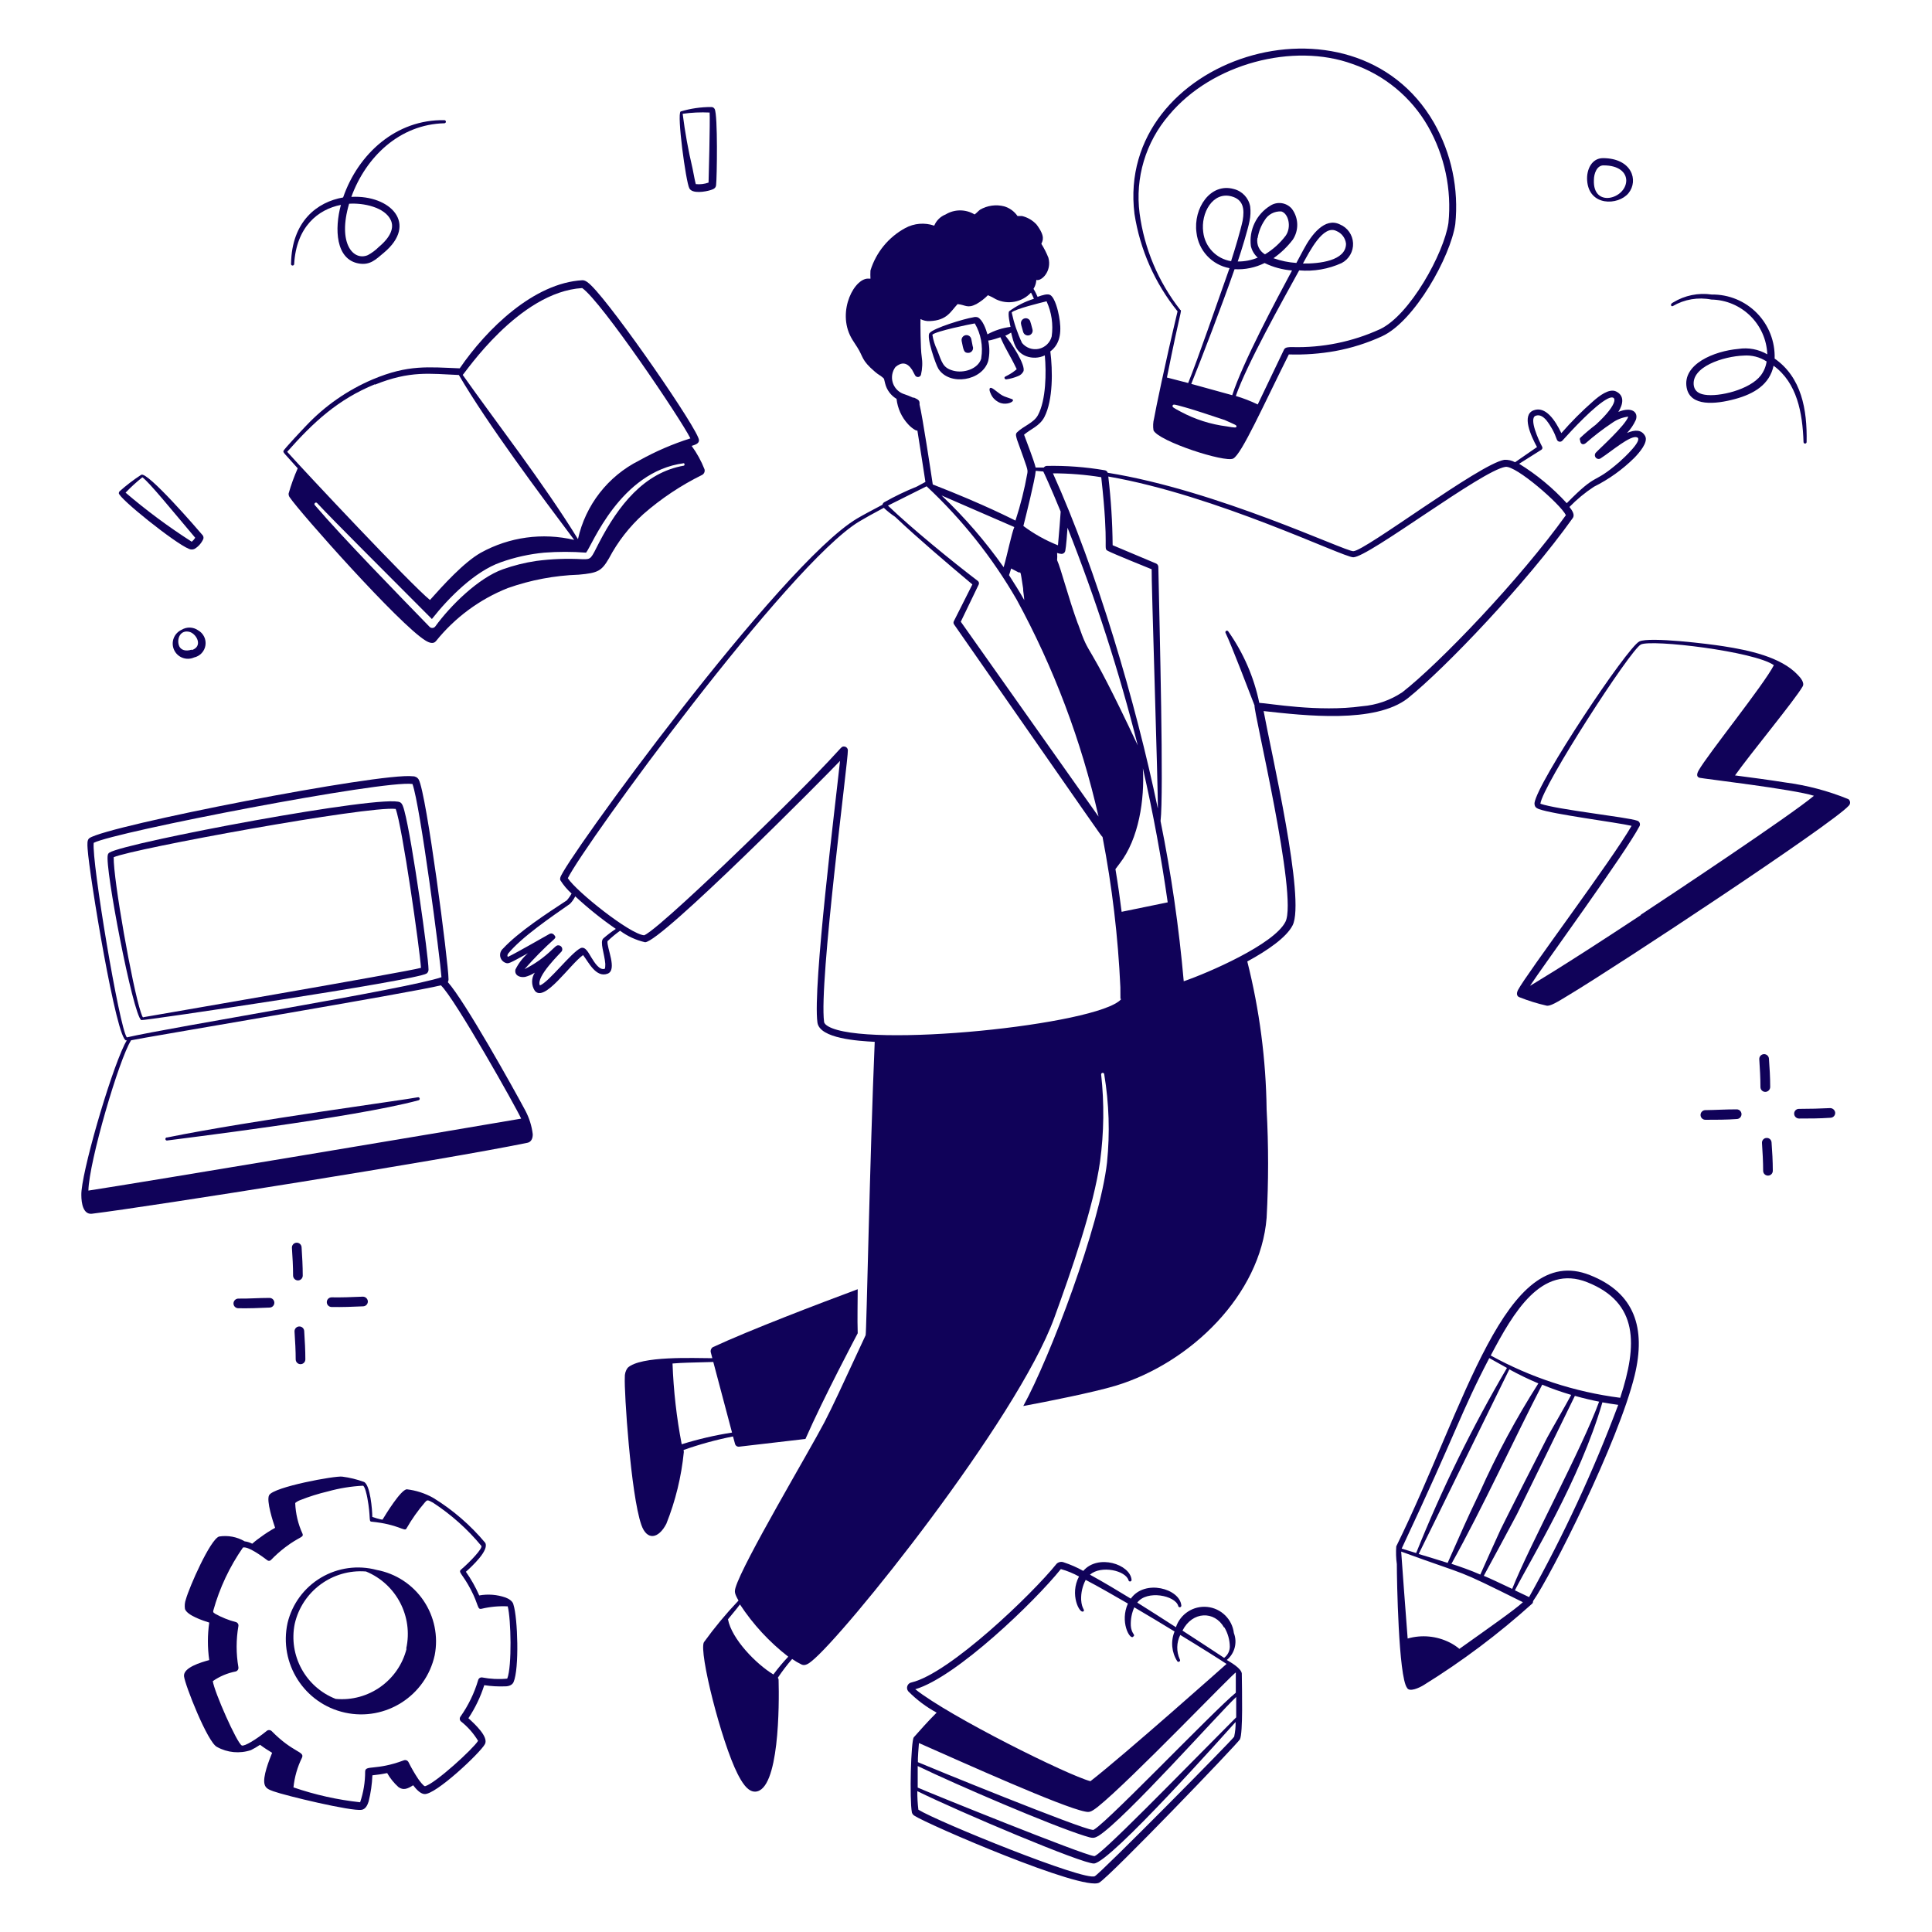
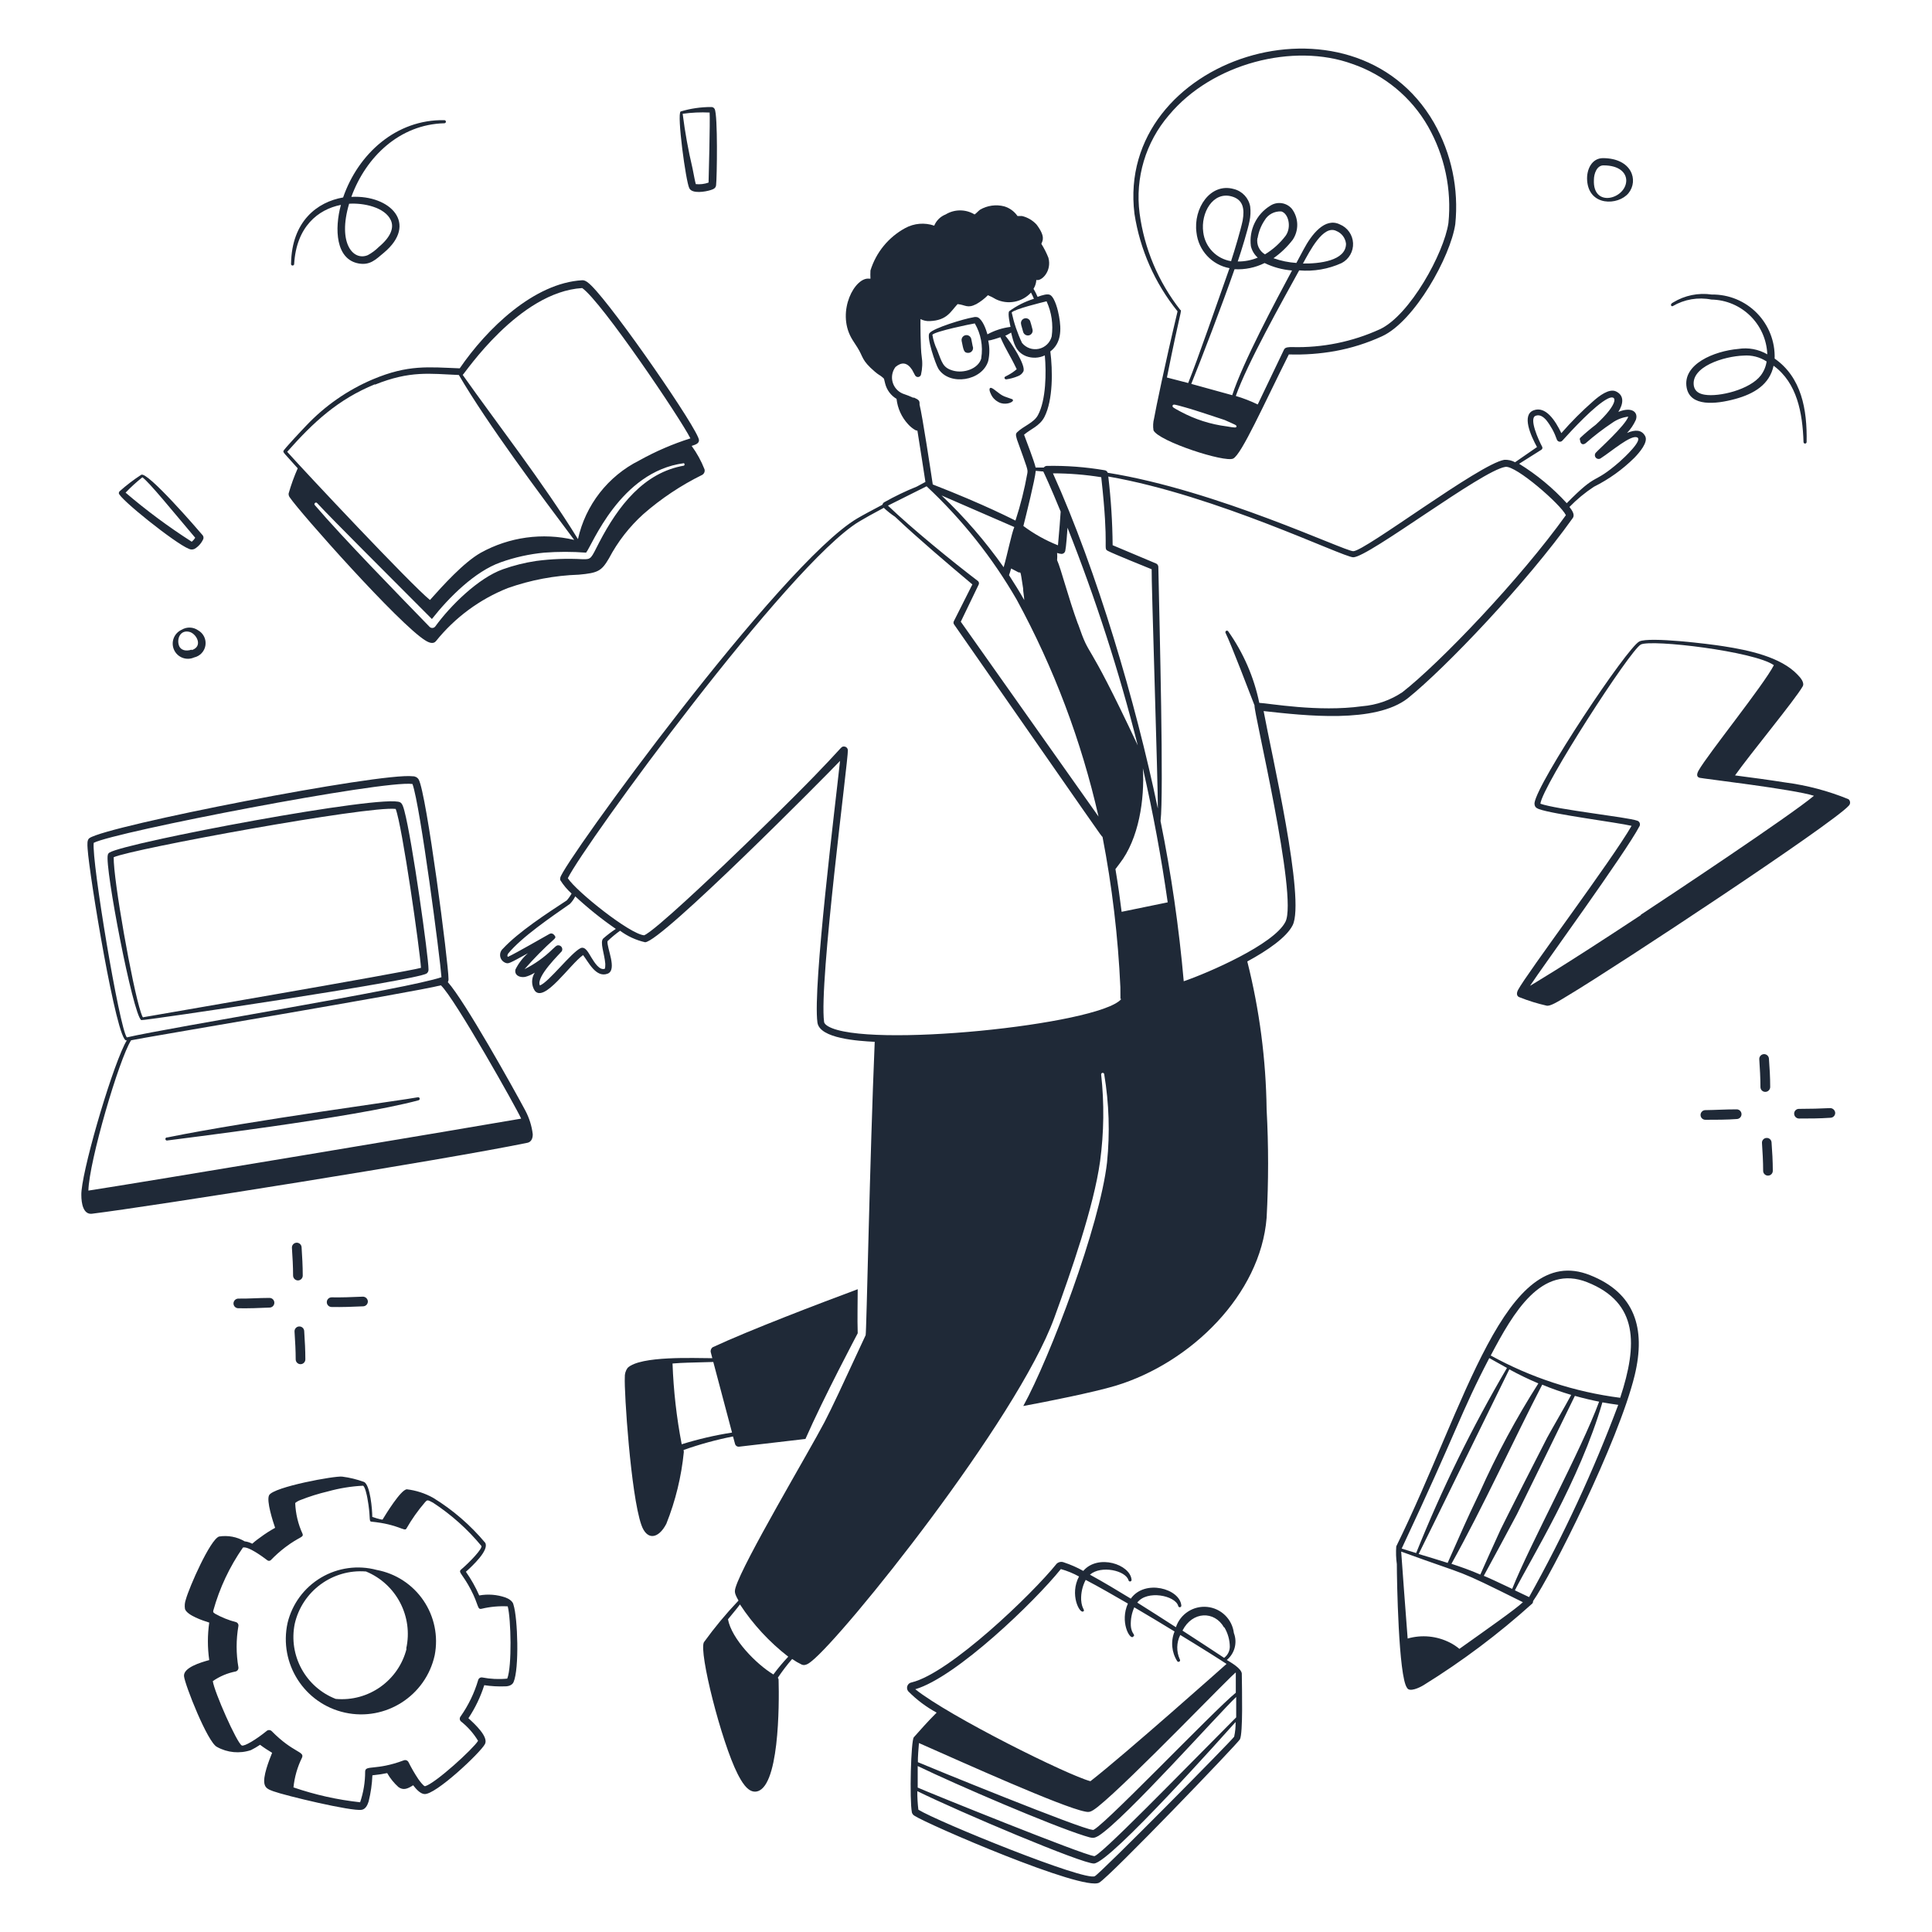
<svg xmlns="http://www.w3.org/2000/svg" viewBox="0 0 400 400" height="400" width="400">
  <g>
-     <g fill="#100259">
+     <g fill="#1f2937">
      <path d="M141.54 300.2a72.66 72.66 0 0 1 10.22 -2.8l0.42 1.54a0.78 0.78 0 0 0 0.84 0.58l13.74 -1.6c3.78 -8.62 10.72 -21.68 10.82 -21.88 -0.1 -3.26 0 -6 0 -9.12 -7.86 2.92 -22.4 8.46 -30 12a0.98 0.98 0 0 0 -0.42 1.06s0.14 0.5 0.32 1.22c-3.72 0 -14.86 -0.54 -17.54 2a3.12 3.12 0 0 0 -0.58 2c-0.16 2.76 1.22 24.2 3.42 30.5 1.14 3.3 3.54 2.94 5.18 -0.22a54.58 54.58 0 0 0 3.62 -14.86c0 -0.26 -0.06 -0.24 -0.04 -0.42zm-2.3 -17.9c2.44 -0.2 3.2 -0.16 8.44 -0.32 0.94 3.56 2.88 10.88 3.88 14.62a71.84 71.84 0 0 0 -10.42 2.42 109.3 109.3 0 0 1 -1.9 -16.72zm92.88 -75.4z" stroke-width="1" />
      <path d="M325.62 107.26c0.5 -0.7 -0.14 -1.6 -0.68 -2.3a30.14 30.14 0 0 1 5.06 -4.18 32.54 32.54 0 0 0 8.38 -6c1.02 -1.06 2.94 -3.24 2.22 -4.52s-2 -1.36 -3.74 -0.62a9.74 9.74 0 0 0 1.82 -2.7c0.56 -1.56 -0.76 -2.82 -3.62 -1.66 1.04 -1.66 1.28 -3.4 -0.48 -4.24 -1.42 -0.68 -3.5 0.94 -4.7 2a68.2 68.2 0 0 0 -6.62 6.64C322 87.04 320 84 317.5 84.96s-0.56 5.26 0.72 7.6l-4.54 3.14a4.22 4.22 0 0 0 -2.24 -0.5c-5.16 0.88 -28.86 18.92 -31.26 18.92 -1.84 0 -28.12 -12.6 -50.84 -16.24a0.76 0.76 0 0 0 -0.62 -0.52 64 64 0 0 0 -12 -0.9 0.84 0.84 0 0 0 -0.62 0.34l-1.68 0c-0.4 -1.62 -1.88 -5.36 -2.4 -6.8 1.36 -1.18 3.24 -1.78 4.22 -3.68 1.8 -3.52 1.72 -9.64 1.22 -13.56 2.26 -1.72 2.32 -4.48 1.8 -7.3 -0.2 -1.14 -0.82 -3.72 -1.78 -4.36 -0.54 -0.36 -1.68 0 -2.66 0.36 -0.98 -2.28 -0.98 -1.24 -0.58 -2.16a3.88 3.88 0 0 0 0.32 -1.34c1.06 0.32 3.26 -1.8 2.5 -4.6a17.76 17.76 0 0 0 -1.46 -2.88c0.28 -0.68 0.88 -1.5 -1 -4a6 6 0 0 0 -3.02 -1.76l-0.92 0a5.1 5.1 0 0 0 -2.76 -2 6.66 6.66 0 0 0 -5 0.7c-0.4 0.3 -0.72 0.7 -1.12 0.98a5.78 5.78 0 0 0 -6 0 4.22 4.22 0 0 0 -2.36 2.32 7.46 7.46 0 0 0 -6 0.5 15.04 15.04 0 0 0 -7.2 8.78 14.92 14.92 0 0 0 0 1.7l-0.22 0c-3 -0.44 -6.82 6.68 -3.76 12.22 0.36 0.66 0.82 1.28 1.26 2 1.28 2 0.78 2.6 3.64 5.04 0.84 0.72 0.98 0.66 1.5 1.1s0.32 0.22 0.62 1.34a5.14 5.14 0 0 0 2.36 3.18 9.2 9.2 0 0 0 2.38 5.24 6.18 6.18 0 0 0 1.46 1.2 1.1 1.1 0 0 0 0.48 0.14c0.6 3.72 1.34 8.56 1.66 10.62l-1.78 0.96a57.34 57.34 0 0 0 -6.78 3.26 0.84 0.84 0 0 0 -0.34 0.5c-2.12 1.12 -4.12 2.18 -5.26 2.86 -15.88 9.42 -60.98 71.52 -61.44 74.36a0.84 0.84 0 0 0 0 0.5 13.04 13.04 0 0 0 2.34 2.78 7.76 7.76 0 0 1 -1 1.42c-4 2.62 -10 6.52 -13.22 10a1.74 1.74 0 0 0 0.58 2.94c0.6 0.2 0.7 0.14 4.6 -2a10.88 10.88 0 0 0 -2.58 3.36c-0.26 1.1 0.74 1.74 2 1.54a6.94 6.94 0 0 0 2 -0.88 3.44 3.44 0 0 0 0 3.74c2 2.52 7.24 -5.42 10 -7.38 1.12 1.42 2.64 4.74 5.06 3.86 2.1 -0.78 -0.2 -5.4 0 -6.74a23.54 23.54 0 0 1 2.6 -2.16 13.84 13.84 0 0 0 5.18 2.38c3.3 0 37.74 -34.76 40.36 -37.54 -0.94 8.84 -5.68 46.78 -4.68 54.16 0.46 3.34 8.48 3.82 11.86 4 -1.02 24 -1.7 60.36 -1.88 60.74 -5.3 11.42 -6.74 14.54 -8.52 18 -3.24 6.2 -16.88 29.08 -18.42 34.28 -0.22 0.82 -0.24 1.14 0.62 2.66a83.38 83.38 0 0 0 -7.16 8.62c-1.1 2 3.62 20.64 6.96 27.24 0.76 1.48 2 3.76 3.66 3.7 5 -0.18 4.98 -18.14 4.84 -23.16a0.64 0.64 0 0 0 -0.16 -0.42 39.78 39.78 0 0 1 2.96 -3.88 14.98 14.98 0 0 0 2 1.16c0.68 0.3 1.44 -0.22 2 -0.68 6.66 -5.24 42.58 -50 50.28 -71.12 3.5 -9.64 8.16 -22.96 9.48 -32.4a73.86 73.86 0 0 0 0.22 -18 0.32 0.32 0 0 1 0.64 0 68.72 68.72 0 0 1 0.58 18.22c-1.48 13.1 -11.82 40.4 -17.34 50.44 4.76 -0.88 14.44 -2.8 19.12 -4.2 15.6 -4.74 30 -18.88 31.26 -34.76a206.36 206.36 0 0 0 0 -22.46 132.46 132.46 0 0 0 -4 -30.62c4.24 -2.3 8.12 -5 9.38 -7.48 2.7 -5.3 -4.44 -35.8 -6 -44.36 8.54 0.94 23.08 2.64 29.86 -2.66 7.76 -6.24 24.52 -23.8 34.14 -37.3zm-165.5 239.42c-3.6 -2.18 -8.64 -7.36 -9.4 -11.42 0.82 -1.04 1.68 -2 2.48 -3.08a44.6 44.6 0 0 0 10 10.82 40.52 40.52 0 0 0 -3.08 3.68zm159 -253.56a0.48 0.48 0 0 0 0.16 -0.64c-0.7 -1.3 -2.8 -5.88 -1.34 -6.4 0.84 -0.32 1.58 0.2 2.2 0.9a13.58 13.58 0 0 1 2.18 4 0.68 0.68 0 0 0 1.18 0.22c2 -2.22 6.68 -7.28 9.32 -8.64 2 -1.04 2.48 0.88 -2.42 5.36a42 42 0 0 0 -3.24 2.74 0.46 0.46 0 0 0 0 0.54c0 0.52 0.42 1.1 1.14 0.56a52.6 52.6 0 0 1 5.5 -4.22 7.2 7.2 0 0 1 3.32 -1.28c-0.6 1.84 -6.18 6.84 -6.66 7.4a0.78 0.78 0 0 0 1.02 1.18c2.22 -1.44 6.1 -4.8 7.44 -4.3s-2.64 4.22 -3.64 5.1c-5.74 4.98 -4.26 1.78 -10.9 8.54a46 46 0 0 0 -9.86 -8.16zm-86.9 95.66c-0.34 -2.76 -0.76 -5.74 -1.28 -8.84l0.86 -1.14c4 -5.14 5.2 -13.32 4.82 -19.74 2.14 9.38 3.84 18.6 5.14 27.76zm-29.74 -68.48c-5.26 -4 -13.72 -10.9 -18.64 -15.62l8 -4a101.72 101.72 0 0 1 18.66 23.48 174.78 174.78 0 0 1 16.94 44.9l-28.52 -40.34 3.72 -7.72a0.62 0.62 0 0 0 -0.16 -0.7zM216 97.62c0.12 0.22 1.5 3.16 3.6 8.3 0 0.22 -0.38 5.22 -0.56 6.98a31.14 31.14 0 0 1 -7.16 -4c0.44 -1.74 2.42 -9.64 2.56 -11.42zm-7.1 21.48c0.14 -0.36 0.28 -0.84 0.44 -1.4l1.34 0.7c0.76 0.5 0.46 -1.02 1.14 3.38 0 0.74 0.2 1.56 0.24 2.46 -0.92 -1.66 -2.06 -3.44 -3.14 -5.14zm-1.12 -1.68a99.1 99.1 0 0 0 -12.84 -14.84l15.06 6.54c-0.58 1.38 -1.42 5.6 -2.2 8.3zm15.38 11.72c-2 -5.46 -3.54 -11.56 -4.3 -13.16a8.32 8.32 0 0 0 0 -1.5 3.36 3.36 0 0 0 0.9 0.2 0.8 0.8 0 0 0 0.8 -0.68c0.16 -0.66 0.42 -4 0.46 -4.74a364.54 364.54 0 0 1 14.54 45.06c-11.3 -24.04 -9.56 -17.08 -12.38 -25.18zm16.54 38.18C235.14 145.46 227.12 118.2 218 98a63.34 63.34 0 0 1 10 0.8c1.7 15.2 0.28 14.68 1.42 15.28s8 3.36 9.02 3.78c-0.1 1.54 1.34 45.58 1.28 49.46zM216.68 62.38a13.08 13.08 0 0 1 1.06 7.28A3.52 3.52 0 0 1 211.6 71a28.8 28.8 0 0 1 -2.14 -6.3c0.54 -0.7 6.3 -2.1 7.22 -2.32zm-27.52 20a22.76 22.76 0 0 0 -2.24 -0.88 3.62 3.62 0 0 1 -1.52 -5.52c1.26 -1.06 2.4 -1 3.44 0.58 0.66 1.22 0.64 1.32 0.94 1.44a0.66 0.66 0 0 0 0.9 -0.42 9.82 9.82 0 0 0 0.14 -3.82c-0.24 -1.38 -0.28 -7.5 -0.24 -7.7a3.68 3.68 0 0 0 1.9 0.42c3.62 -0.14 4.34 -2 5.78 -3.52 1.66 0.16 2 0.96 3.88 0a11.08 11.08 0 0 0 2.4 -1.84 11.66 11.66 0 0 1 1.66 0.84 6.22 6.22 0 0 0 7.26 -1.38c0.22 0.42 0.42 0.84 0.6 1.28a17.36 17.36 0 0 0 -5.12 2.58c-0.34 0.42 0.16 2.7 0.28 3.24a13.54 13.54 0 0 0 -4.78 1.54c-0.3 -1.04 -0.96 -2.98 -2 -3.52a1.64 1.64 0 0 0 -0.96 0c-1.8 0.28 -8.26 2.22 -9.04 3.28 -0.68 0.74 1.26 6.46 1.86 7.4 2.3 3.56 9.04 2.52 10.3 -1.64a9.72 9.72 0 0 0 0 -4.24c0.58 0 2.32 -0.62 2.52 -0.68 1.38 3.1 1.78 3.28 3.38 6.62 -0.22 0.18 -0.58 0.48 -0.88 0.68 -1.42 0.94 -1.72 0.78 -1.64 1.18a0.34 0.34 0 0 0 0.38 0.24 9.78 9.78 0 0 0 2.44 -0.68 2 2 0 0 0 1.08 -0.96c0.56 -1.26 -2.54 -6 -3.76 -7.42 0.24 0 0.8 -0.4 1.22 -0.62 0.56 2.24 0.94 4 3.1 4.88a4.96 4.96 0 0 0 3.88 -0.16c0.32 3.52 0.26 9.24 -1.42 12.36 -0.86 1.62 -2.98 2.24 -4.34 3.58 -0.4 0.38 -0.14 0.92 0 1.5 2.22 6.18 2.26 6.16 2.14 6.96a71.74 71.74 0 0 1 -2.46 9.8c-0.5 -0.22 -6.12 -3.2 -17.12 -7.48 -0.34 -2.26 -2.16 -14.32 -2.74 -16.54 0.04 -0.78 -0.06 -0.96 -1.22 -1.48zm14 -8.16c-0.64 2.18 -3.66 3.12 -5.82 2.52s-2.3 -1.7 -3.32 -4.3a11.3 11.3 0 0 1 -0.98 -3.14c0.66 -0.72 7.88 -2.2 8.78 -2.34a10.8 10.8 0 0 1 1.34 7.16zM124.9 194.3c-0.76 0.74 0.26 3.16 0.42 5.26 0 0.18 0 0.96 -0.12 1.02 -1.1 0.36 -2.12 -1.3 -2.74 -2.3s-1.24 -2.36 -2.22 -2c-2 0.94 -6.64 7.1 -8.46 7.74 -0.92 -1.76 4.34 -6.78 4.52 -7.06a0.82 0.82 0 0 0 -0.76 -1.24c-0.36 0 -0.6 0.32 -1.16 0.82a23.14 23.14 0 0 1 -5.78 4.12 70.96 70.96 0 0 1 6.18 -6.26 0.86 0.86 0 0 0 0.22 -0.4s-0.42 -1.06 -1.24 -0.64c-1.16 0.64 -6.8 3.9 -8.58 4.74 -0.24 -0.16 -0.1 -0.4 0 -0.64C108 194 114.2 189.8 118 187.14a6.12 6.12 0 0 0 1.1 -1.56 73.64 73.64 0 0 0 8.4 6.74 23.2 23.2 0 0 0 -2.6 1.98zm46.54 18.18c-0.44 -0.28 -0.76 -0.54 -0.82 -0.9 -1.1 -8.16 5.02 -54.4 4.92 -56.22a0.8 0.8 0 0 0 -0.82 -0.8c-1.02 0 0.78 0 -24.7 24.4 -1.68 1.58 -14.52 13.86 -16.66 14.68 -2.94 -0.22 -14 -9.04 -15.8 -11.82 3.48 -7.04 45.68 -64.96 60.28 -73.82 1.12 -0.68 3.04 -1.74 5.14 -2.86a17.7 17.7 0 0 0 2.34 1.86c4.64 4.4 11.1 9.88 16 14l-3.82 7.58a0.66 0.66 0 0 0 0 0.66c31.02 44.5 30.56 44 30.76 44a215.6 215.6 0 0 1 3.7 31.16c0 2.82 0 2.58 0.12 2.38s0 0.14 0 0.14c-4.84 5.28 -52.74 10.2 -60.64 5.56zM282 146.22c-9.06 1.26 -19.3 -0.62 -21.28 -0.7a39.42 39.42 0 0 0 -6.44 -14.82 0.32 0.32 0 0 0 -0.54 0.34c1.16 2.36 5.04 12.54 6 15.02 -0.3 0.96 9.04 39.58 6.4 44.78 -2.36 4.7 -16.1 10.62 -21.06 12.32a299.84 299.84 0 0 0 -4.8 -33.16c0.68 -5.76 -0.2 -40 -0.46 -52.66a0.78 0.78 0 0 0 -0.48 -0.68l-8.98 -3.78a130.5 130.5 0 0 0 -0.9 -14.22c22.42 3.88 48.54 16.7 50.72 16.72 3.16 0 26.64 -18 31.5 -18.72 2.16 -0.34 11.44 7.76 12.52 10 -9.48 13.24 -26.14 30.64 -33.86 36.66a17.52 17.52 0 0 1 -8.34 2.9z" stroke-width="1" />
      <path d="M201.1 70.22a1.018 1.018 0 1 0 -2 0.38c0.4 2 0.48 2.46 1.36 2.46a1 1 0 0 0 0.92 -1.4c-0.06 -0.32 -0.24 -1.26 -0.28 -1.44zm6.12 13.24c1.3 0.38 2.54 -0.24 2.5 -0.56s0 -0.16 -1.76 -0.82c-1.18 -0.44 -2.48 -2 -2.94 -1.76s0.24 1.52 0.4 1.76a3.46 3.46 0 0 0 1.8 1.38zm36.58 -19c-2.62 10.98 -4.54 20.3 -4.86 22.16a6 6 0 0 0 -0.12 2.48c1.06 2.26 14.76 6.72 16.5 5.84s6.26 -11.06 11.52 -21.56a46.2 46.2 0 0 0 9.62 -0.7 40.8 40.8 0 0 0 9.68 -3.06c6.76 -3.12 14.16 -16.48 15.16 -23.2a35.24 35.24 0 0 0 -4.42 -21.02c-16.78 -29.1 -66 -13.44 -62 18.88a42.44 42.44 0 0 0 8.92 20.18zM256 88.28c0 0.32 -0.36 0.28 -2 0a27.46 27.46 0 0 1 -9.58 -3.06c-1.4 -0.76 -1.78 -0.92 -1.64 -1.26s0.44 -0.22 2.6 0.38c0.2 0 6.4 2 8.18 2.62C255.86 88 256 88 256 88.28zm-0.36 -32.54a12.46 12.46 0 0 0 6.18 -1.28A15.88 15.88 0 0 0 267.5 56c-3.36 6.26 -10.18 19.02 -12.38 25.82l-8.48 -2.34c2 -4.92 6.42 -16.44 8.96 -23.74zm-0.7 -1.66a6.9 6.9 0 0 1 -5.82 -6c-0.56 -4 2 -8.48 5.86 -7.42 2.42 0.66 2.72 2.58 2.3 5 -0.36 1.76 -1.66 6.18 -2.38 8.34zm5.44 -4.8a9.3 9.3 0 0 1 1.44 -3.66 3.72 3.72 0 0 1 3.48 -1.84c1.48 0.44 2.12 3.24 0.9 5a15.26 15.26 0 0 1 -4.3 3.88 3.26 3.26 0 0 1 -1.56 -3.38zM242 23.86c8.96 -10.78 25.82 -15.06 38 -10.62a28.84 28.84 0 0 1 15.66 12.94 33.62 33.62 0 0 1 4.22 20c-0.92 6.22 -8 19.14 -14.22 22a40.98 40.98 0 0 1 -18.14 3.68c-0.68 0 -1.4 0 -1.66 0.48 -1.18 2.4 -3.34 7.04 -5.46 11.4a30.46 30.46 0 0 0 -4.54 -1.76c2.32 -6.64 9.64 -19.68 13.12 -26a17.6 17.6 0 0 0 8.8 -1.52 4.42 4.42 0 0 0 -0.38 -8c-3.1 -1.52 -5.88 2.12 -7.5 5.18 -0.44 0.8 -0.94 1.74 -1.5 2.8a17.56 17.56 0 0 1 -4.74 -0.98 18.26 18.26 0 0 0 4 -3.84 5.54 5.54 0 0 0 -0.2 -6.4 3.42 3.42 0 0 0 -4.48 -0.62 8.54 8.54 0 0 0 -4 8.36 4.6 4.6 0 0 0 1.42 2.38 10.52 10.52 0 0 1 -4.14 0.8c0.8 -2.36 2.1 -6.62 2.44 -8.36a9.18 9.18 0 0 0 0.14 -3.02 4.56 4.56 0 0 0 -3.38 -3.62c-4.86 -1.38 -8.44 4 -7.74 9.02a8.42 8.42 0 0 0 6.84 7.36C252 62.72 248 74.34 246 79.3l-4.4 -1.14c2.82 -14.16 3.16 -13.82 2.76 -14a41.18 41.18 0 0 1 -8.42 -20 26 26 0 0 1 6.06 -20.3zm27.76 30.7c1.4 -2.54 4.2 -8.1 6.92 -6.74a3.22 3.22 0 0 1 2 2.66c-0.04 3.52 -5.52 4.14 -9 4.08zm76.56 8.82a11.42 11.42 0 0 1 8 -1.36 11.8 11.8 0 0 1 11.58 11.34 9.12 9.12 0 0 0 -6 -1.12c-5.02 0.44 -11.58 3.16 -10.7 8 0.72 4 6 3.46 10 2.38s7.18 -3.04 8 -6.9c4.86 3.54 6 9.74 6.2 15.8a0.32 0.32 0 0 0 0.64 0c0.14 -6.78 -1.08 -13.42 -6.62 -17.28a12.84 12.84 0 0 0 -13.02 -13.26 12 12 0 0 0 -8 1.64c-0.74 0.36 -0.4 0.9 -0.08 0.76zm18.24 14.34c-2.26 2.96 -8.66 4.5 -11.62 4 -1.1 -0.18 -2 -0.64 -2.24 -1.78 -0.72 -4 6.18 -6.18 10.3 -6.32a7.64 7.64 0 0 1 4.76 1.22 6.28 6.28 0 0 1 -1.2 2.88zM337.16 40c2.14 -2.64 0.7 -7.24 -5.28 -7.26 -2.32 0 -3.44 2.36 -3.28 4.62 0.36 5.38 6.42 5.22 8.56 2.64zM330 37.26c0 -1.32 0.62 -3.04 2 -3.02 3.22 0 4.7 1.5 4.7 3.16 -0.08 3.78 -6.96 5.74 -6.7 -0.14zM329.18 264c-17.58 -7.02 -25.74 26.96 -40.1 56.16a17.34 17.34 0 0 0 0.12 3.68c0 3.06 0.34 23.32 2.12 25.62 0.48 0.92 2.5 0 3.44 -0.58A156.82 156.82 0 0 0 317.24 332a0.66 0.66 0 0 0 0.16 -0.5c3.72 -5.3 17.66 -32.9 21.04 -46.74 2.36 -9.8 0.02 -17.1 -9.26 -20.76zm6.28 25.4a75.38 75.38 0 0 1 -26.82 -8.76c4.68 -8.86 10.46 -18.96 20 -15.16 10.62 4.22 10.4 12.96 6.82 23.86zm-33.28 52a10.5 10.5 0 0 0 -2 -1.32 12 12 0 0 0 -8.74 -0.84c-0.2 -2.38 -1.34 -17.86 -1.34 -18 14.98 5.48 10.36 3.1 25.2 10.48 -1.56 1.48 -7.42 5.58 -13.12 9.64zm10.32 -57.88a66.94 66.94 0 0 0 6 2.9 174.88 174.88 0 0 0 -12.12 22.52c-3.36 7.02 -3.24 6.98 -6.66 14.64 -2 -0.64 -4 -1.24 -6 -1.84 2.16 -4.3 17.52 -35.74 18.78 -38.26zm-12 40.26c6.5 -11.66 13.12 -26.16 18.8 -37.1 2 0.84 4 1.52 6 2.12 -1.06 2 -4.16 7.32 -4.98 8.86s-9.04 17.74 -9.62 18.98c-0.92 2 -3.44 7.58 -4.22 9.36 -2.04 -0.9 -4 -1.58 -6.06 -2.26zm6.7 2.48c1.22 -2.22 6.24 -11.54 6.86 -12.74 0.94 -1.86 11.42 -23.28 12 -24.52 1.84 0.52 3.78 0.96 5.02 1.2 -3.66 10 -14.2 29.26 -18 38.76 -3.46 -1.62 -4.24 -2.02 -5.96 -2.74zm1.22 -45.04 3.58 2a285.36 285.36 0 0 0 -18.8 38.32l-3 -0.92c11.62 -24.76 12.16 -28 18.14 -39.44zm8.24 49.48 -3.02 -1.44c3.26 -6.4 13.46 -22.82 18.12 -38.92 1.12 0.2 2.22 0.38 3.28 0.52a290 290 0 0 1 -18.46 39.8zM254 343.68a4.94 4.94 0 0 0 1.46 -5.58 6.18 6.18 0 0 0 -12 -1.2c-2.56 -1.66 -5.34 -3.42 -8 -5.1 2 -2.66 7.88 -1.48 8.48 0.7a0.324 0.324 0 0 0 0.64 -0.1c-0.3 -3.48 -7.54 -5.52 -10.46 -1.42 -2.58 -1.58 -5.78 -3.5 -8.46 -4.96 2.3 -2 7.44 -0.88 8 1.2a0.32 0.32 0 0 0 0.62 -0.12c-0.26 -3.24 -6.96 -5.42 -10 -1.86a22.74 22.74 0 0 0 -4 -1.76 1.42 1.42 0 0 0 -1.52 0.28c-5.06 6.3 -22.12 22.66 -30 24.56a1.14 1.14 0 0 0 -0.72 1.84 24.9 24.9 0 0 0 5.88 4.42c-2 2 -3.56 3.8 -4.72 5.1 -0.6 0.64 -0.92 12.88 -0.4 15.58a1.14 1.14 0 0 0 0.48 0.64c2.52 1.72 34.98 15.76 38.3 13.88 2.22 -1.26 28.72 -28.84 29.14 -29.68 0.64 -1.32 0.42 -10.12 0.38 -13.64 -0.16 -1.06 -2.14 -2.2 -3.1 -2.78zm-64 26.42 0 -4.46c8.3 4 27.3 12.16 34.5 14.44 1.84 0.6 2 0.52 2.96 0 5.5 -3.52 24.92 -25.4 28.48 -28.74l0 4.22c-10.8 10.82 -29.14 29.78 -29.48 28.7 -1.98 -0.12 -34.74 -13.36 -36.46 -14.16zm63.5 -33.16a8 8 0 0 1 1.12 4 2.92 2.92 0 0 1 -1.18 2.3c-1.68 -1.12 -4.86 -3.2 -8.62 -5.64 2.06 -4.06 6.64 -4.12 8.6 -0.66zm-64 12.8c8.52 -2.52 24.7 -18.12 30.14 -24.88a17.36 17.36 0 0 1 3.76 1.54c-2 3.72 0.14 7.8 0.9 7.22 0.42 -0.32 -0.34 -0.44 -0.46 -2.4a8.22 8.22 0 0 1 0.94 -4.12c2.76 1.44 6 3.32 8.74 4.9 -1.68 3.74 0.34 7.44 1.04 6.9s-0.32 -0.42 -0.44 -2.38a8.42 8.42 0 0 1 0.72 -3.74c2.82 1.66 5.7 3.38 8.34 5a6.72 6.72 0 0 0 0.56 6.16 0.328 0.328 0 0 0 0.52 -0.4 5.86 5.86 0 0 1 0.1 -5.04c4.66 2.84 8.42 5.22 9.58 6 -0.22 0.2 -21.08 18.76 -28.18 24.28 -4.66 -1.22 -29.12 -13.36 -36.26 -19.04zm0.76 11.14c9.06 4 29.64 13.28 34.38 14.18 0.82 0.16 1.14 0.22 2.7 -1.02 6.66 -5.34 28.32 -28 28.52 -27.76a0.56 0.56 0 0 1 0 0.18l0 4c-4.46 3.58 -29.26 29.62 -29.66 28.38 -2 0 -34.5 -13.26 -36.16 -14 -0.04 -0.84 0.14 -3.08 0.22 -3.96zm36.42 27.56c-2 1.14 -32.46 -11.24 -36.54 -13.76a30.82 30.82 0 0 1 -0.22 -3.84c8.76 4.32 34.24 15.08 36.58 14.98 3.42 -0.18 27.6 -27.4 29.32 -29.3a13 13 0 0 1 -0.3 3.04c-0.34 0.66 -27.52 28.14 -28.84 28.88zM60.98 275.7c0.14 2.14 0.24 4 0.24 5.74a1 1 0 0 0 1 1 1 1 0 0 0 1 -1c0 -1.86 -0.1 -3.7 -0.24 -5.88a1.002 1.002 0 0 0 -2 0.14zm304.74 -40.1a0.98 0.98 0 0 0 -0.92 1.06c0.12 1.84 0.24 3.82 0.24 5.74a1 1 0 0 0 1 1 1 1 0 0 0 1 -1c0 -2 -0.12 -4 -0.26 -5.88a0.98 0.98 0 0 0 -1.06 -0.92zM55.8 270.72a1 1 0 0 0 0 -2c-2.42 0 -4.44 0.18 -6.44 0.14a1.02 1.02 0 0 0 -1.02 1 1 1 0 0 0 1 1c2.06 0.04 4.32 -0.04 6.46 -0.14zm303.72 -41.04c-2.4 0 -4.42 0.14 -6.44 0.16a1 1 0 0 0 0 2c2.16 0 4.4 0 6.56 -0.16a1.002 1.002 0 0 0 -0.12 -2zM60.44 258.36c0.12 1.84 0.24 3.82 0.24 5.74a1.02 1.02 0 0 0 1 1 1 1 0 0 0 1 -1c0 -2 -0.12 -4 -0.24 -5.88a1.002 1.002 0 0 0 -2 0.14zm306.06 -33.3c0 -2 -0.12 -4 -0.26 -5.88a1.002 1.002 0 1 0 -2 0.14c0.12 1.84 0.24 3.82 0.24 5.74a1 1 0 0 0 1 1 1.02 1.02 0 0 0 1.02 -1zm-291.3 45.4a1 1 0 0 0 0.96 -1.04 1.04 1.04 0 0 0 -1.04 -0.96c-2.42 0.1 -4.44 0.18 -6.46 0.14a1 1 0 0 0 0 2c2.14 0.04 4.38 -0.04 6.54 -0.14zm303.72 -41.04c-2 0.1 -4.22 0.16 -6.44 0.16a0.98 0.98 0 0 0 -1.02 0.98 1.02 1.02 0 0 0 1 1.02c2.28 0 4.12 0 6.54 -0.16a1 1 0 0 0 0.96 -1.04 1.06 1.06 0 0 0 -1.04 -0.96zM29.24 211.2c0.26 0.2 56.66 -8.16 59.08 -9.64a0.98 0.98 0 0 0 0.4 -0.86c0 -2.58 -3.38 -26.8 -5 -32.84 -0.2 -0.74 -0.4 -1.48 -0.86 -1.74 -3.06 -1.84 -56.98 8.32 -60.2 10.4a0.72 0.72 0 0 0 -0.34 0.48c-0.68 2.42 5.18 33 6.92 34.2zm-5.7 -33.72c3.84 -1.74 52.78 -10.7 58.38 -10 1.36 3.5 5 29.14 5.24 32.9 -2.78 0.82 -57.16 10.16 -57.36 10.2s-0.22 0.28 -0.64 -0.98c-1.76 -5.28 -5.72 -27.6 -5.62 -32.12z" stroke-width="1" />
      <path d="M92.72 203.34a1.2 1.2 0 0 0 0.14 -0.66c0 -3.18 -4.56 -38.48 -6.18 -41.3a1.38 1.38 0 0 0 -1.22 -0.66c-6.7 -0.82 -63.22 10.22 -66.94 12.8 -0.52 0.36 -0.44 1.26 -0.38 2.22 0.32 5.26 6 39.86 8 39.66 0.22 0 0.14 -0.16 -0.38 0.9 -3.12 6.42 -9.04 26.98 -8.92 31.12 0 1.74 0.4 4 2.12 3.88 12.34 -1.52 72.84 -11.12 90.24 -14.7 0.68 -0.14 1.12 -0.76 1.1 -1.78a14 14 0 0 0 -1.52 -4.86c-2.44 -4.58 -12.56 -22.72 -16.06 -26.62zm-66.46 11.44c-1.56 -2 -7.3 -36.46 -6.86 -40.28 4.4 -2.28 60.16 -13.06 66 -12.18 1.6 4.4 5.74 36.18 6 40 -7.08 2.44 -56.1 10.36 -65.14 12.46zm0.88 0.6c1.68 -0.42 58.9 -10 64.14 -11.38 2.86 2.66 15.78 25.64 16.62 27.6 -11.48 2 -79.58 13.38 -89.6 14.9 0.14 -6.06 6.36 -27.24 8.84 -31.12z" stroke-width="1" />
      <path d="M34.66 236.12c1.74 -0.26 38.66 -4.7 52 -8.32a0.32 0.32 0 0 0 -0.16 -0.62c-2.62 0.54 -34.58 4.8 -51.88 8.32a0.32 0.32 0 1 0 0.04 0.62zM61.64 96.96a39.58 39.58 0 0 0 -1.88 5.2 1.14 1.14 0 0 0 0.22 0.8C62 106 82.7 129.34 88.1 132.62c0.74 0.46 1.62 0.78 2.16 0.12a36.28 36.28 0 0 1 14.86 -10.98 49.02 49.02 0 0 1 14.72 -2.78c4 -0.36 4.7 -0.76 6.24 -3.38a33.16 33.16 0 0 1 7.12 -9.16 56.26 56.26 0 0 1 12.18 -8.12 1.02 1.02 0 0 0 0.48 -1.16 21.62 21.62 0 0 0 -2.66 -4.84c0.72 -0.24 1.52 -0.46 1.52 -1.18 0 -2 -17.44 -27.24 -22.28 -32 -0.5 -0.5 -1.22 -1.16 -1.88 -1.12 -10 0.56 -19.74 10 -25.38 18.24 -6.46 -0.24 -10.64 -0.82 -18 2.28a41 41 0 0 0 -13.76 9.56c-0.6 0.62 -4.68 4.94 -4.74 5.28s0.06 0.34 2.96 3.58zm80 -0.56c-8.34 1.42 -13.66 8.36 -17.58 15.9 -1.74 3.36 -1.58 3.52 -3.42 3.48a51.44 51.44 0 0 0 -9.64 0.36 36.76 36.76 0 0 0 -6.88 1.72c-5.08 1.8 -10.9 7.56 -14 11.84a0.78 0.78 0 0 1 -1.16 0.1c-6.5 -6.7 -18 -18.46 -23.78 -25.22 -0.28 -0.3 0.2 -0.74 0.48 -0.42 3.74 4 13.4 13.58 23.76 24 3.5 -4.46 8.9 -9.86 14.24 -11.74a37.22 37.22 0 0 1 9.02 -2 57.18 57.18 0 0 1 8.66 0c1.18 -1.36 7.02 -16.8 20.26 -18.52a0.32 0.32 0 0 1 0.02 0.5zm-21.1 -36.76c4 2.8 20.28 26.9 22.4 31.12a57.26 57.26 0 0 0 -10.6 4.58 24 24 0 0 0 -12.68 16.28c-7.18 -11.68 -17.2 -24.54 -23.86 -34 0.4 -0.26 11.64 -17.2 24.74 -17.98zm-42.92 20c7.3 -2.94 11.34 -2.26 17.38 -2 6 10.24 16.78 24.68 23.88 34.14a27.06 27.06 0 0 0 -19.34 2.66c-3.54 2 -7.86 6.8 -10.52 9.78 -3.84 -3.08 -26 -26.68 -29.56 -30.68 5.48 -6.2 10.54 -10.86 18.16 -13.98zm-36.6 50.86a3.12 3.12 0 0 0 -3.4 -0.12 3.142 3.142 0 1 0 2.56 5.74 3.04 3.04 0 0 0 0.84 -5.62zm-1.32 4c-1.4 0.44 -2.24 0 -2.58 -0.68 -0.64 -1.42 0.16 -3.6 2.24 -2.96 1.46 0.54 2.64 3 0.34 3.74zm103.02 -95.52c0.58 1.18 3.28 0.74 4.46 0.36 0.62 -0.2 1.02 -0.42 1.08 -1.02 0.18 -1.5 0.38 -14.5 -0.3 -15.76a0.76 0.76 0 0 0 -0.74 -0.4 21.62 21.62 0 0 0 -6.3 0.92c-0.82 0.5 1.08 14.58 1.8 15.9zm-1.38 -15.42a29.28 29.28 0 0 1 5.58 -0.26c0.12 1.48 -0.2 14.3 -0.22 14.5a6 6 0 0 1 -2.64 0.32c-0.14 -0.46 -0.38 -1.7 -0.68 -3.26a107.26 107.26 0 0 1 -2.04 -11.3zM39.08 113.62a1.36 1.36 0 0 0 1.24 0 4.56 4.56 0 0 0 1.76 -2 0.82 0.82 0 0 0 -0.12 -0.8C41 109.68 30.52 97.54 29.24 98.3a36.54 36.54 0 0 0 -4.46 3.4 0.54 0.54 0 0 0 -0.18 0.4c-0.04 1.04 11.6 10.36 14.48 11.52zm-9.6 -14.8c1.46 1.06 6.38 7.14 10.94 12.52a3.54 3.54 0 0 1 -0.72 0.82A124.1 124.1 0 0 1 26 102a34 34 0 0 1 3.48 -3.18zM60.9 54.7c0.44 -7.76 4.96 -11.36 9.68 -12.28 -1.34 4.92 -1.12 11.32 3.74 12.14 2.32 0.38 3.46 -0.82 5.14 -2.22 7.18 -6 1.38 -12 -6.72 -11.58 3.02 -8.28 10 -15.02 19.26 -15.24a0.32 0.32 0 0 0 0 -0.64c-10 -0.2 -17.86 7 -20.96 16 -5.34 0.92 -10.64 4.92 -10.78 13.7a0.326 0.326 0 1 0 0.64 0.12zm11.38 -12.52c2.98 -0.2 7.42 0.72 8.64 3.42 0.7 1.54 0 3.44 -2.48 5.52a9.8 9.8 0 0 1 -2.28 1.7c-3 1.28 -6.32 -2.42 -3.88 -10.64zM78 325.04A15 15 0 0 0 59.54 336 15.594 15.594 0 0 0 90 342.7a15.04 15.04 0 0 0 -12 -17.66zm6.18 16.3a13.82 13.82 0 0 1 -14.68 10.4 13.76 13.76 0 0 1 -8.48 -15.54 14 14 0 0 1 14.76 -10.84 14 14 0 0 1 8.32 15.98z" stroke-width="1" />
      <path d="M104.64 330.74a10.78 10.78 0 0 0 -5.42 -0.42 27.7 27.7 0 0 0 -2.76 -4.9c1.3 -1.18 4.86 -4.46 4 -6a44.16 44.16 0 0 0 -10.76 -9.3 14.72 14.72 0 0 0 -5.5 -1.78c-1.28 0.18 -4.32 5.16 -5 6.28 -0.44 0 -2 -0.5 -2.12 -0.56 0 -1.44 -0.42 -6.64 -1.72 -7.24a20.54 20.54 0 0 0 -4.5 -1.1c-1.42 -0.22 -14.2 2.12 -15.14 3.84 -0.62 1.16 0.82 5.54 1.24 6.76a26.44 26.44 0 0 0 -3.1 2c-2 1.42 -1.46 1.36 -1.82 1.2a4.42 4.42 0 0 0 -1.38 -0.4 8 8 0 0 0 -5.3 -1c-1.84 0.6 -6.18 10.48 -6.88 13.02a4 4 0 0 0 -0.18 2c0.48 1.32 3.68 2.38 5.02 2.8a27.26 27.26 0 0 0 0 7.76c-1.76 0.48 -5.42 1.56 -5.22 3.36s4.88 13.68 6.82 14.62a8.74 8.74 0 0 0 7.04 0.66 16.42 16.42 0 0 0 1.88 -1.1c0.8 0.6 1.64 1.14 2.5 1.66 -0.62 1.54 -2 4.98 -1.56 6.54 0.22 0.82 0.88 1.08 1.8 1.42 2.54 0.92 16.22 4.2 18.3 3.84 0.78 -0.12 1.2 -0.94 1.44 -1.72a26.8 26.8 0 0 0 0.78 -5.42 30.46 30.46 0 0 0 3.06 -0.46 11.54 11.54 0 0 0 2.34 2.9c1.02 0.72 1.88 0.36 3.04 -0.38 0.56 0.72 1.4 1.72 2.3 1.82 2.26 0.26 11.6 -8.54 12.56 -10.34 0.8 -1.5 -2.12 -4.18 -3.42 -5.36a27.3 27.3 0 0 0 3.28 -6.84 23.12 23.12 0 0 0 4.36 0.24c0.66 0 1.42 -0.24 1.7 -0.86 1.22 -2.78 0.86 -13.32 0 -16 -0.12 -0.78 -1.02 -1.3 -1.68 -1.54zm0.48 1.84c0.68 2.6 0.9 12.42 -0.1 14.96a18 18 0 0 1 -5.18 -0.24 0.74 0.74 0 0 0 -0.84 0.54 25.66 25.66 0 0 1 -3.66 7.56 0.74 0.74 0 0 0 0.12 1.02 14.96 14.96 0 0 1 3.52 4c-1 1.64 -8.82 8.8 -10.98 9.4 -0.32 0 -1.2 -1.2 -1.42 -1.52a31.7 31.7 0 0 1 -2 -3.46 0.78 0.78 0 0 0 -0.98 -0.38c-5.8 2.18 -8 0.9 -8 2.34a19.7 19.7 0 0 1 -1.04 6.34 63.66 63.66 0 0 1 -13.8 -3.08 18 18 0 0 1 1.76 -6.14c0.6 -1.34 -1.8 -0.96 -6.28 -5.52a0.78 0.78 0 0 0 -1.06 0c-2 1.64 -4.6 3.24 -5.12 2.98 -1.02 -0.5 -5.72 -11.16 -6 -13.32a12.38 12.38 0 0 1 4.74 -2 0.78 0.78 0 0 0 0.56 -0.86 25.1 25.1 0 0 1 0 -8.56 0.7 0.7 0 0 0 -0.52 -0.8 18.44 18.44 0 0 1 -4.32 -1.74c-0.44 -0.32 -0.4 -0.3 -0.36 -0.64a42.9 42.9 0 0 1 6.14 -13.06c1.08 -0.3 4 1.84 5 2.6a0.56 0.56 0 0 0 0.78 0 26.36 26.36 0 0 1 2.96 -2.64c3.04 -2.3 3.86 -2 3.6 -2.8a16.86 16.86 0 0 1 -1.52 -6.38 3.54 3.54 0 0 1 1.04 -0.6 41.42 41.42 0 0 1 5.74 -1.8 33.3 33.3 0 0 1 7.26 -1.18c0.42 0.18 0.8 2 0.9 2.56 0.74 4 0.24 4.82 0.82 4.88 5.7 0.56 6.86 2.14 7.26 1.44a34.92 34.92 0 0 1 3.86 -5.46c0.42 -0.42 0.4 -0.62 1.66 0.1a44.68 44.68 0 0 1 10 8.94c0.3 0.52 -2.3 3.28 -4.2 4.9 -0.66 0.58 0.28 0.84 2 4.12s1.32 4.2 2.24 4a19.1 19.1 0 0 1 5.42 -0.5zM382.7 165.46a52.52 52.52 0 0 0 -13.08 -3.46c-3.28 -0.52 -7.14 -1.04 -10.4 -1.46 3.14 -4.44 12.44 -15.68 14 -18.42 0.44 -0.74 -0.4 -1.78 -1.02 -2.4 -3.48 -3.72 -10.2 -5.12 -15.36 -5.92 -2.96 -0.48 -15.32 -2 -17.42 -1 -2.52 1.2 -21.16 29.2 -21.72 33.46 0 0.72 0.24 1 0.94 1.26 2.94 1.08 16.2 2.76 19.16 3.46 -4 7 -21.78 30.66 -23.52 34 -0.42 0.84 -0.16 1.34 0.34 1.5a37.78 37.78 0 0 0 5.54 1.72c0.72 0.22 2.3 -0.76 4.6 -2.16 10.32 -6.2 54.6 -35.44 58 -39.22a0.9 0.9 0 0 0 -0.06 -1.36zm-42.98 24c-17 11.22 -22.74 14.5 -22.94 14.64 2.74 -4.18 19.76 -27.5 22.68 -33.08a0.8 0.8 0 0 0 -0.54 -1.12c-2 -0.72 -16.56 -2.28 -20 -3.5 0.44 -3.72 18.6 -31.84 20.8 -32.96s23.54 1.42 27.54 4.28c-2.1 4.1 -13.7 18.46 -15.58 21.8 -0.38 0.68 -0.5 1.34 0.24 1.52s19.54 2.38 23.64 3.72c-5 4.18 -30.24 20.94 -35.84 24.62zM211.42 67.18c0 0.18 0.12 0.4 0.42 1.56a1.02 1.02 0 0 0 1.24 0.68 1 1 0 0 0 0.68 -1.24c-0.2 -0.78 -0.38 -1.44 -0.5 -1.76a1 1 0 0 0 -1.84 0.76z" stroke-width="1" />
    </g>
  </g>
</svg>
